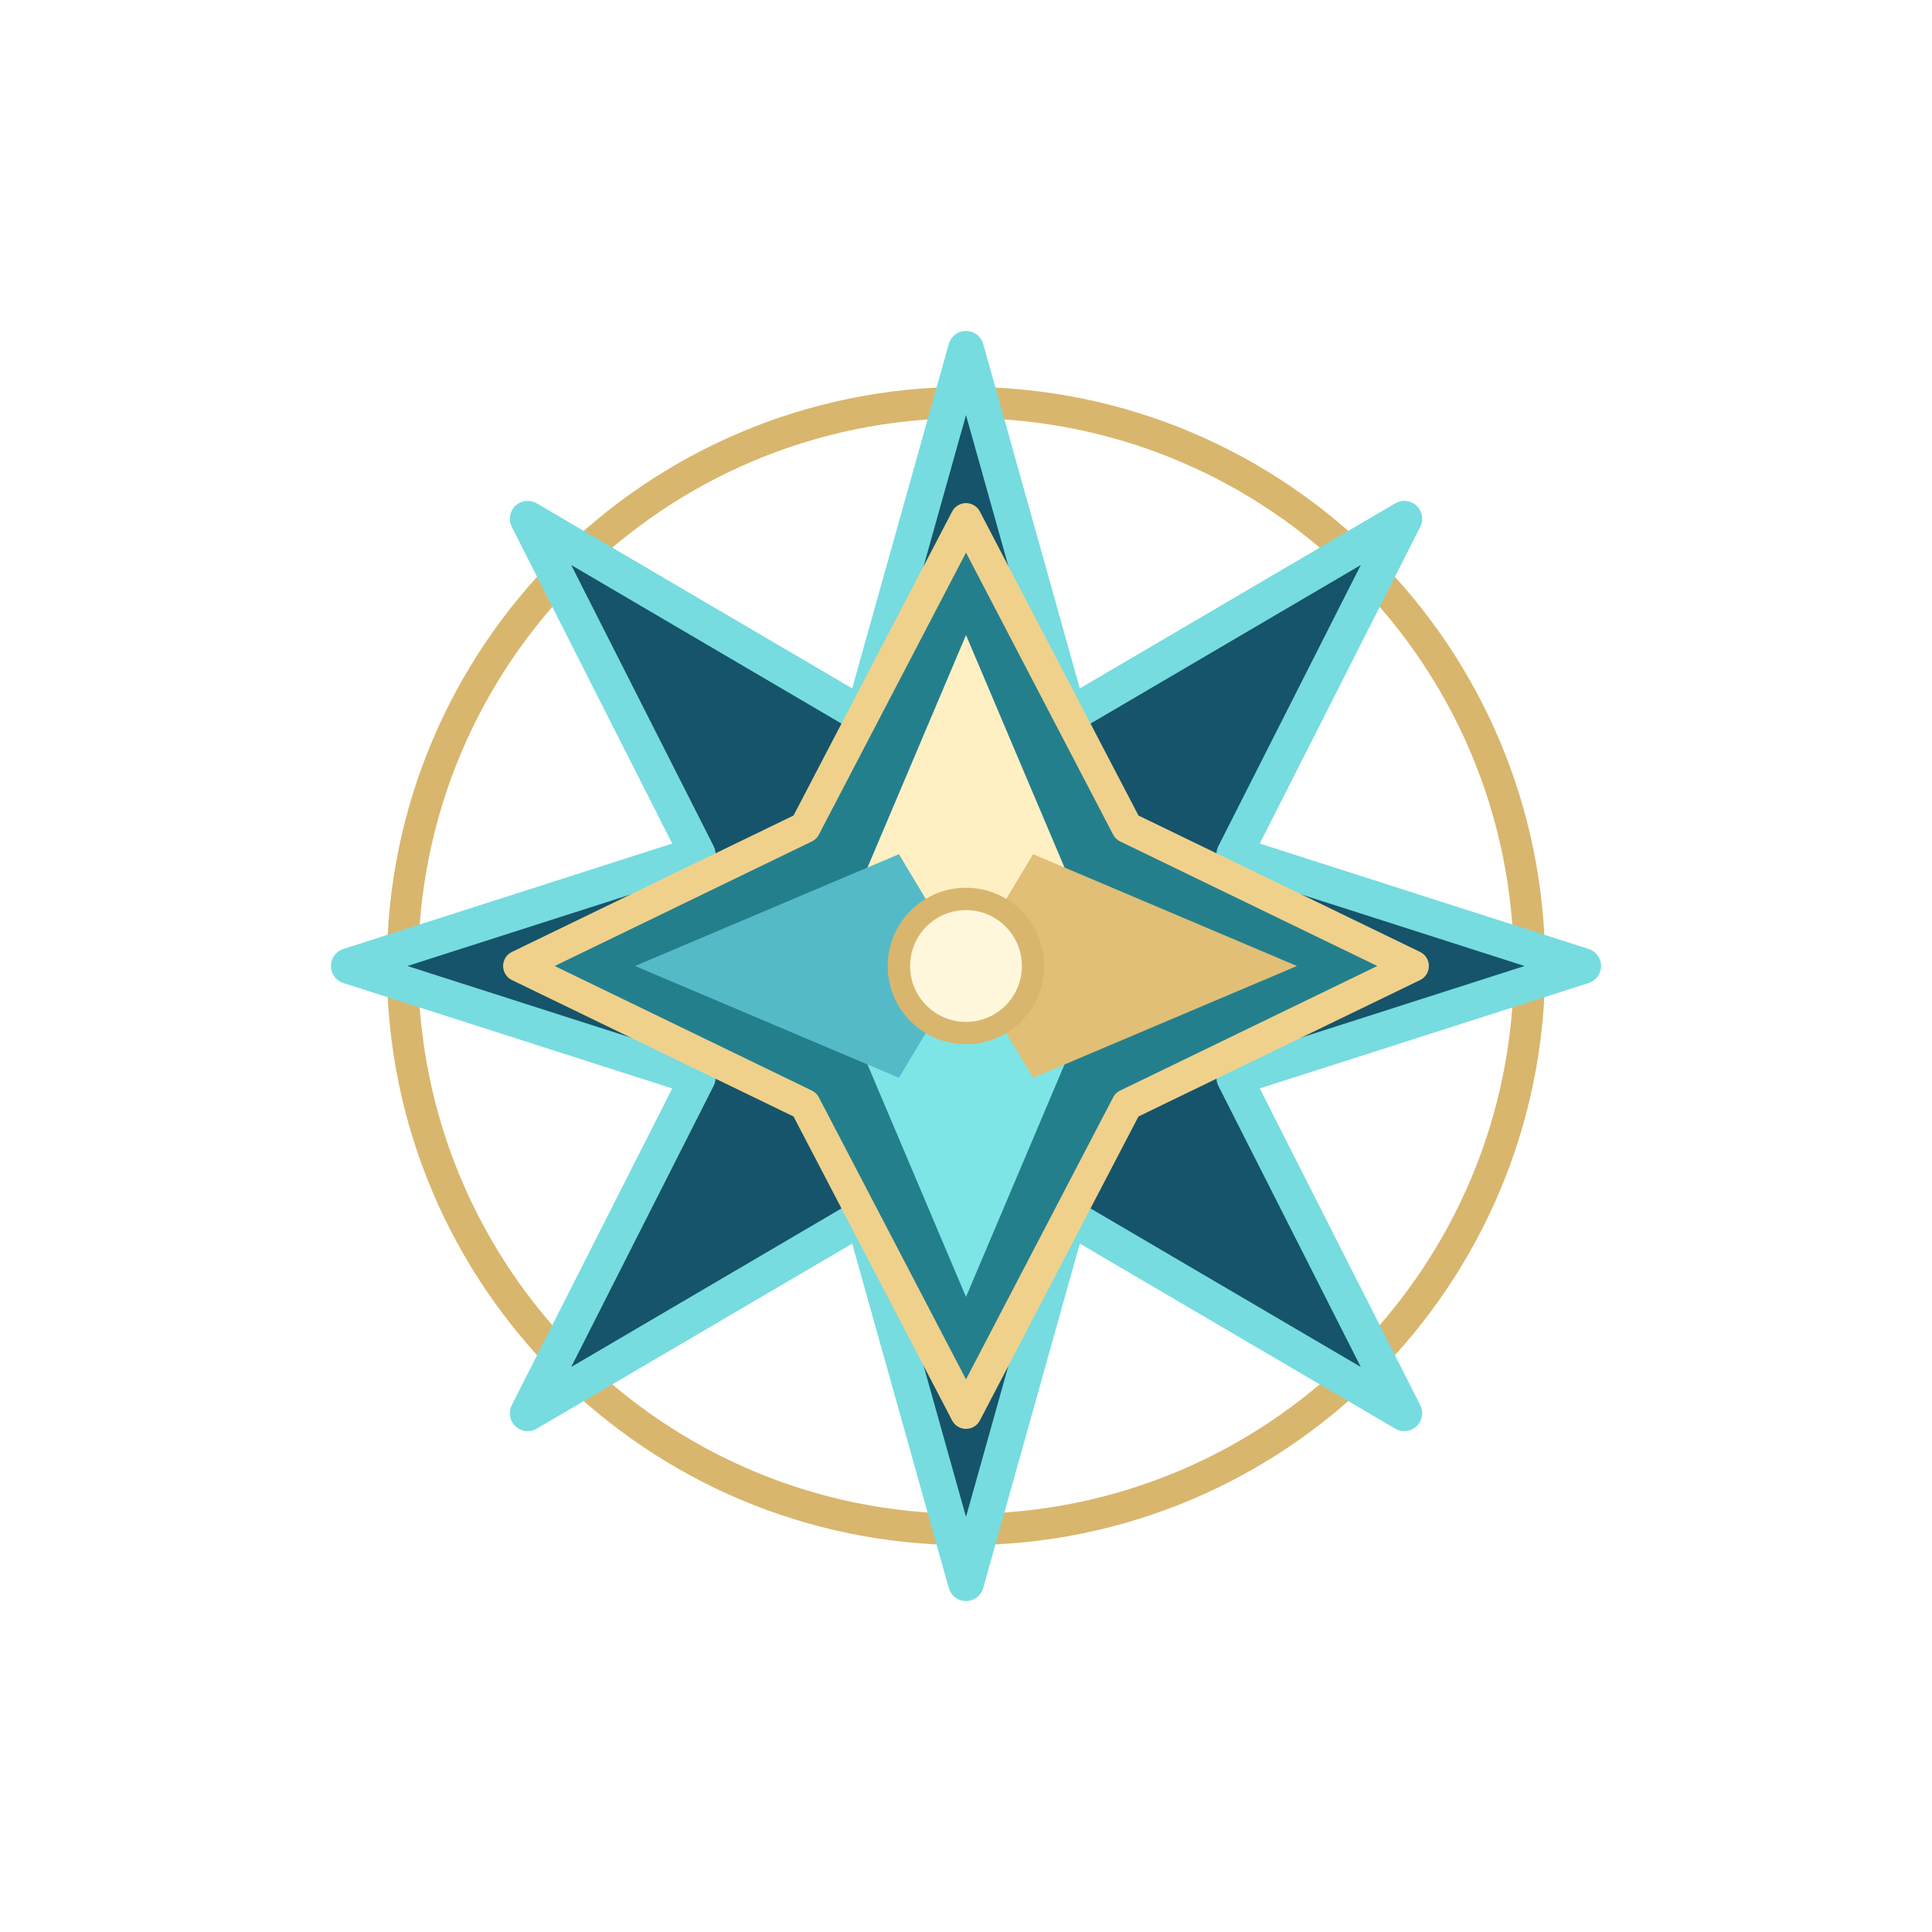
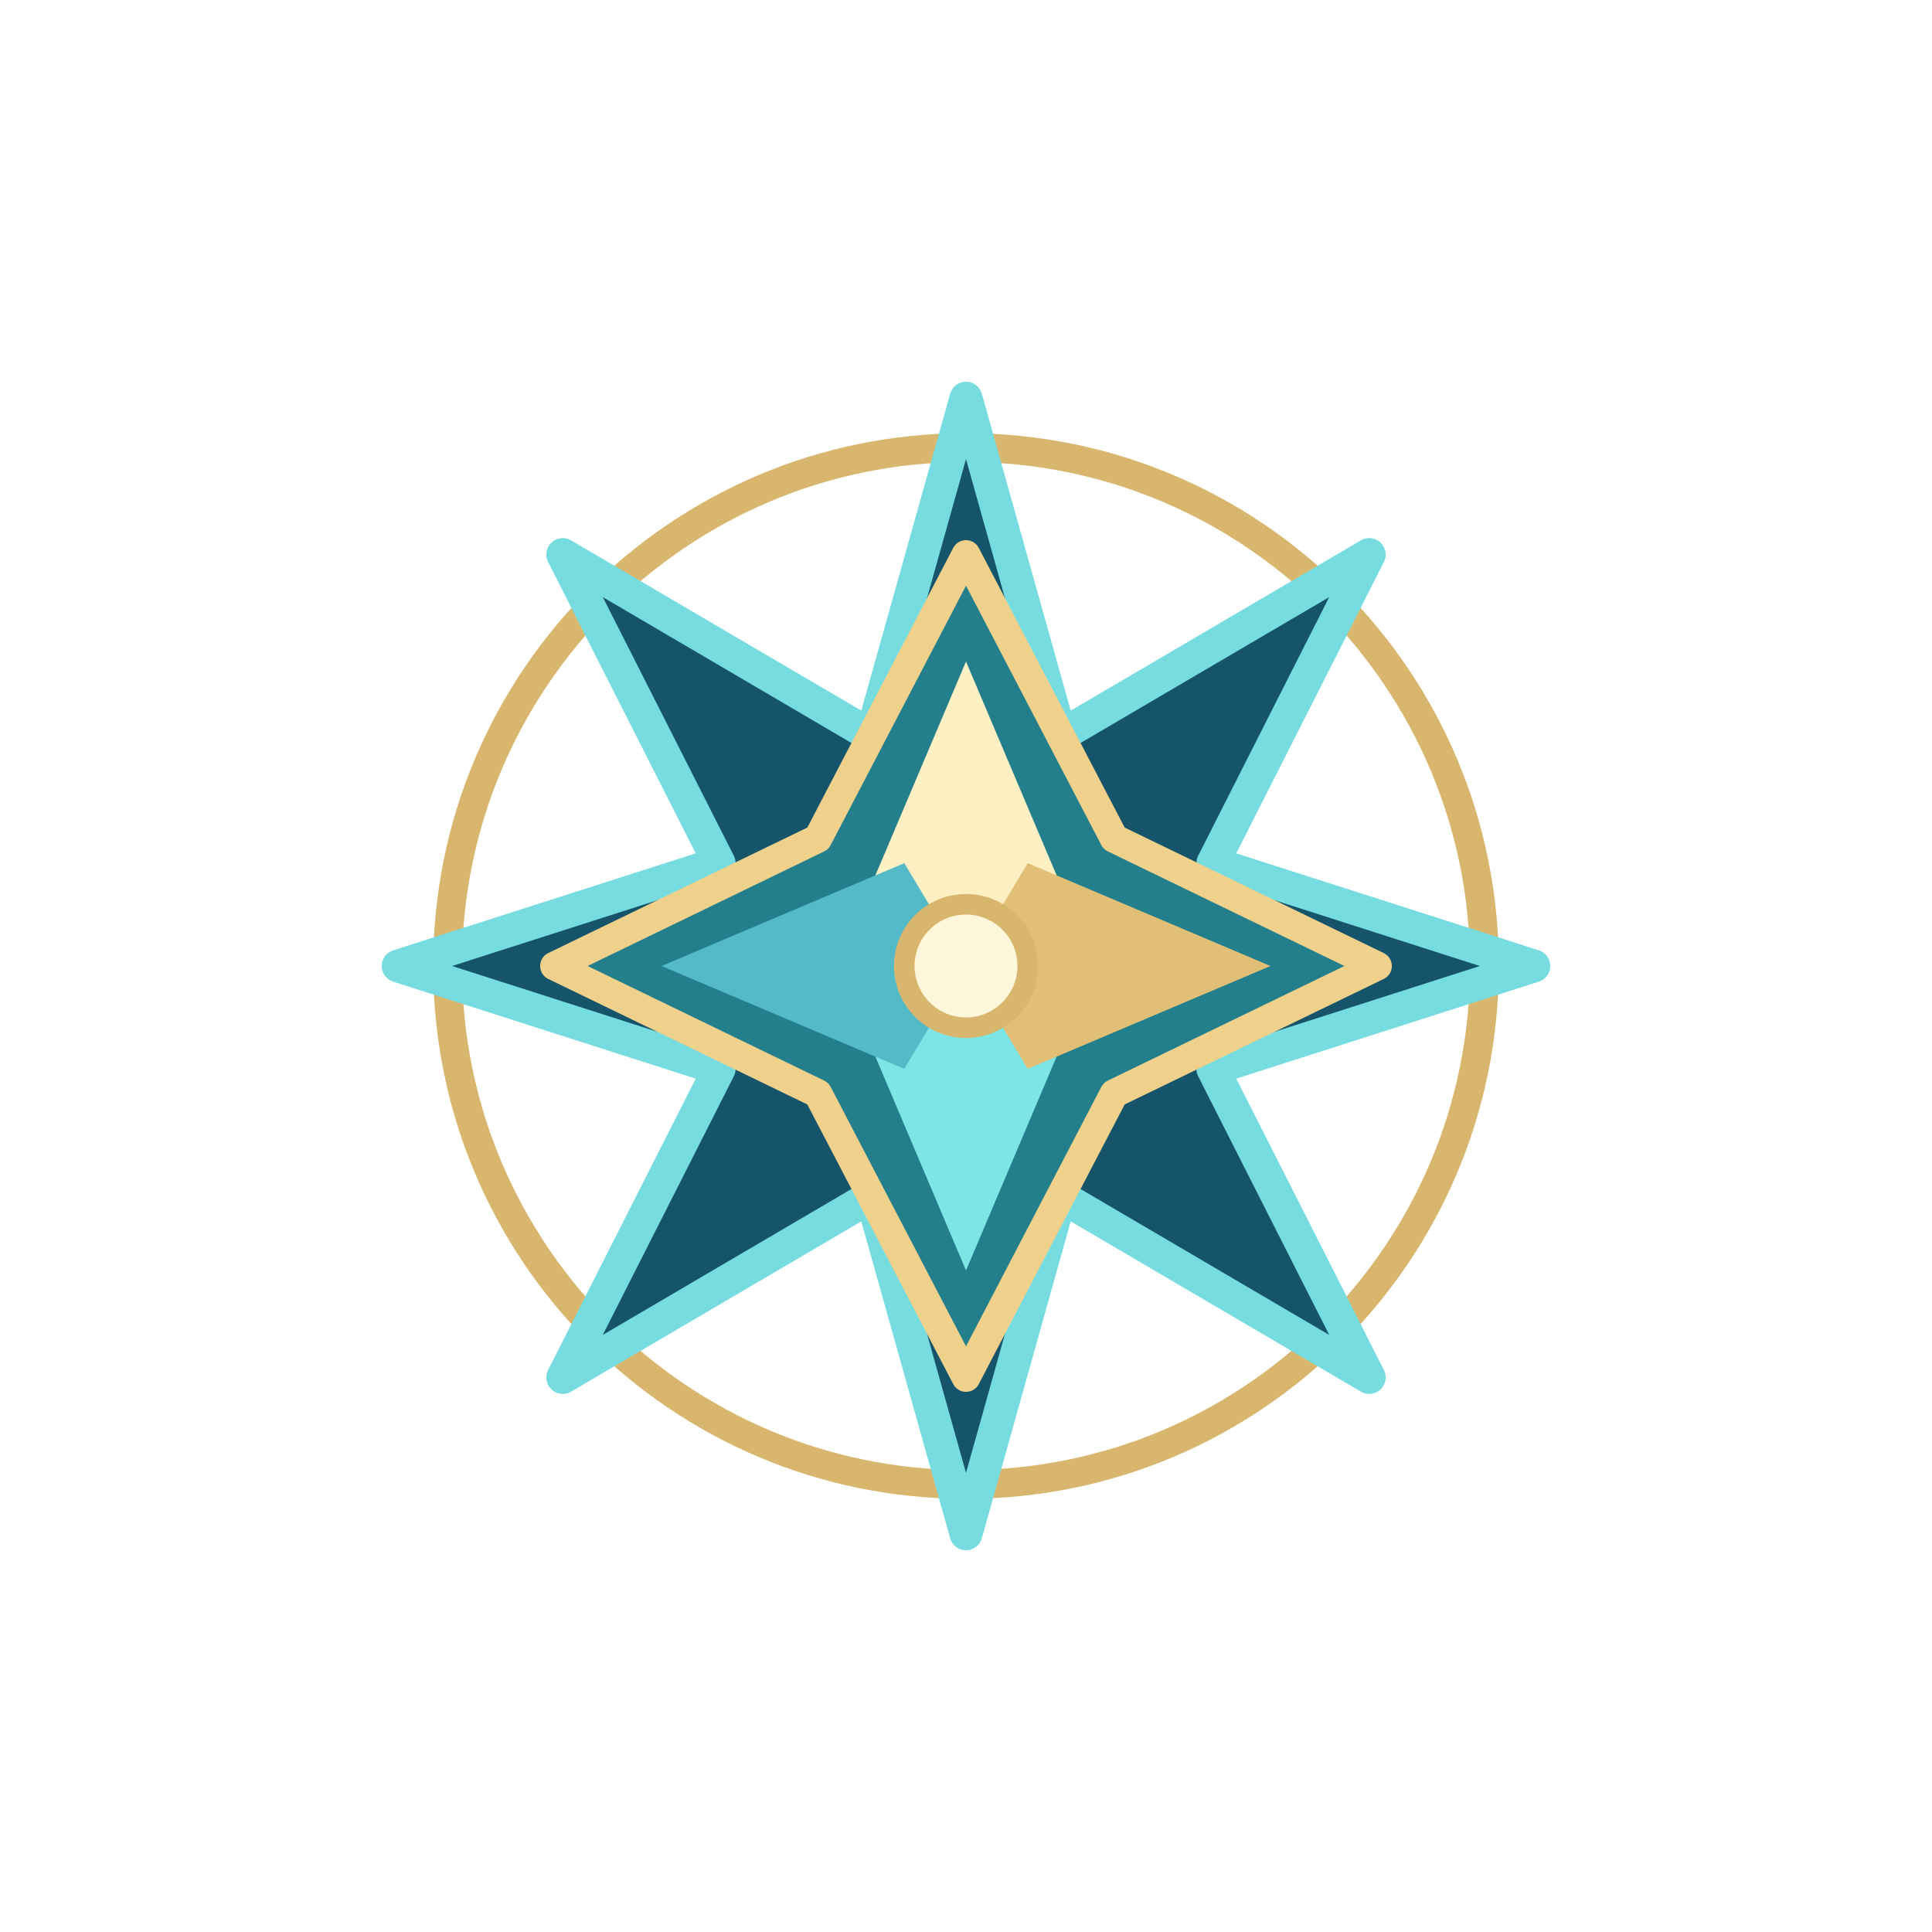
<svg xmlns="http://www.w3.org/2000/svg" width="432" height="432" viewBox="0 0 432 432">
-   <g stroke-linejoin="round">
+   <g transform="translate(17.28 17.28) scale(0.92)" stroke-linejoin="round">
    <circle cx="216" cy="216" r="126" fill="none" stroke="#d9b66d" stroke-width="7" />
    <path d="M216 78 239 160 314 116 276 191 354 216 276 241 314 316 239 272 216 354 193 272 118 316 156 241 78 216 156 191 118 116 193 160Z" fill="#15546a" stroke="#76dce0" stroke-width="8" />
    <path d="M216 116 252 185 316 216 252 247 216 316 180 247 116 216 180 185Z" fill="#247f8d" stroke="#f0d18b" stroke-width="7" />
    <path d="M216 142 241 201 216 216 191 201Z" fill="#fff0c4" />
    <path d="M216 290 191 231 216 216 241 231Z" fill="#7de5e6" />
    <path d="M142 216 201 191 216 216 201 241Z" fill="#55bac7" />
    <path d="M290 216 231 241 216 216 231 191Z" fill="#e1bf76" />
    <circle cx="216" cy="216" r="15" fill="#fff7dc" stroke="#d9b66d" stroke-width="5" />
  </g>
</svg>
